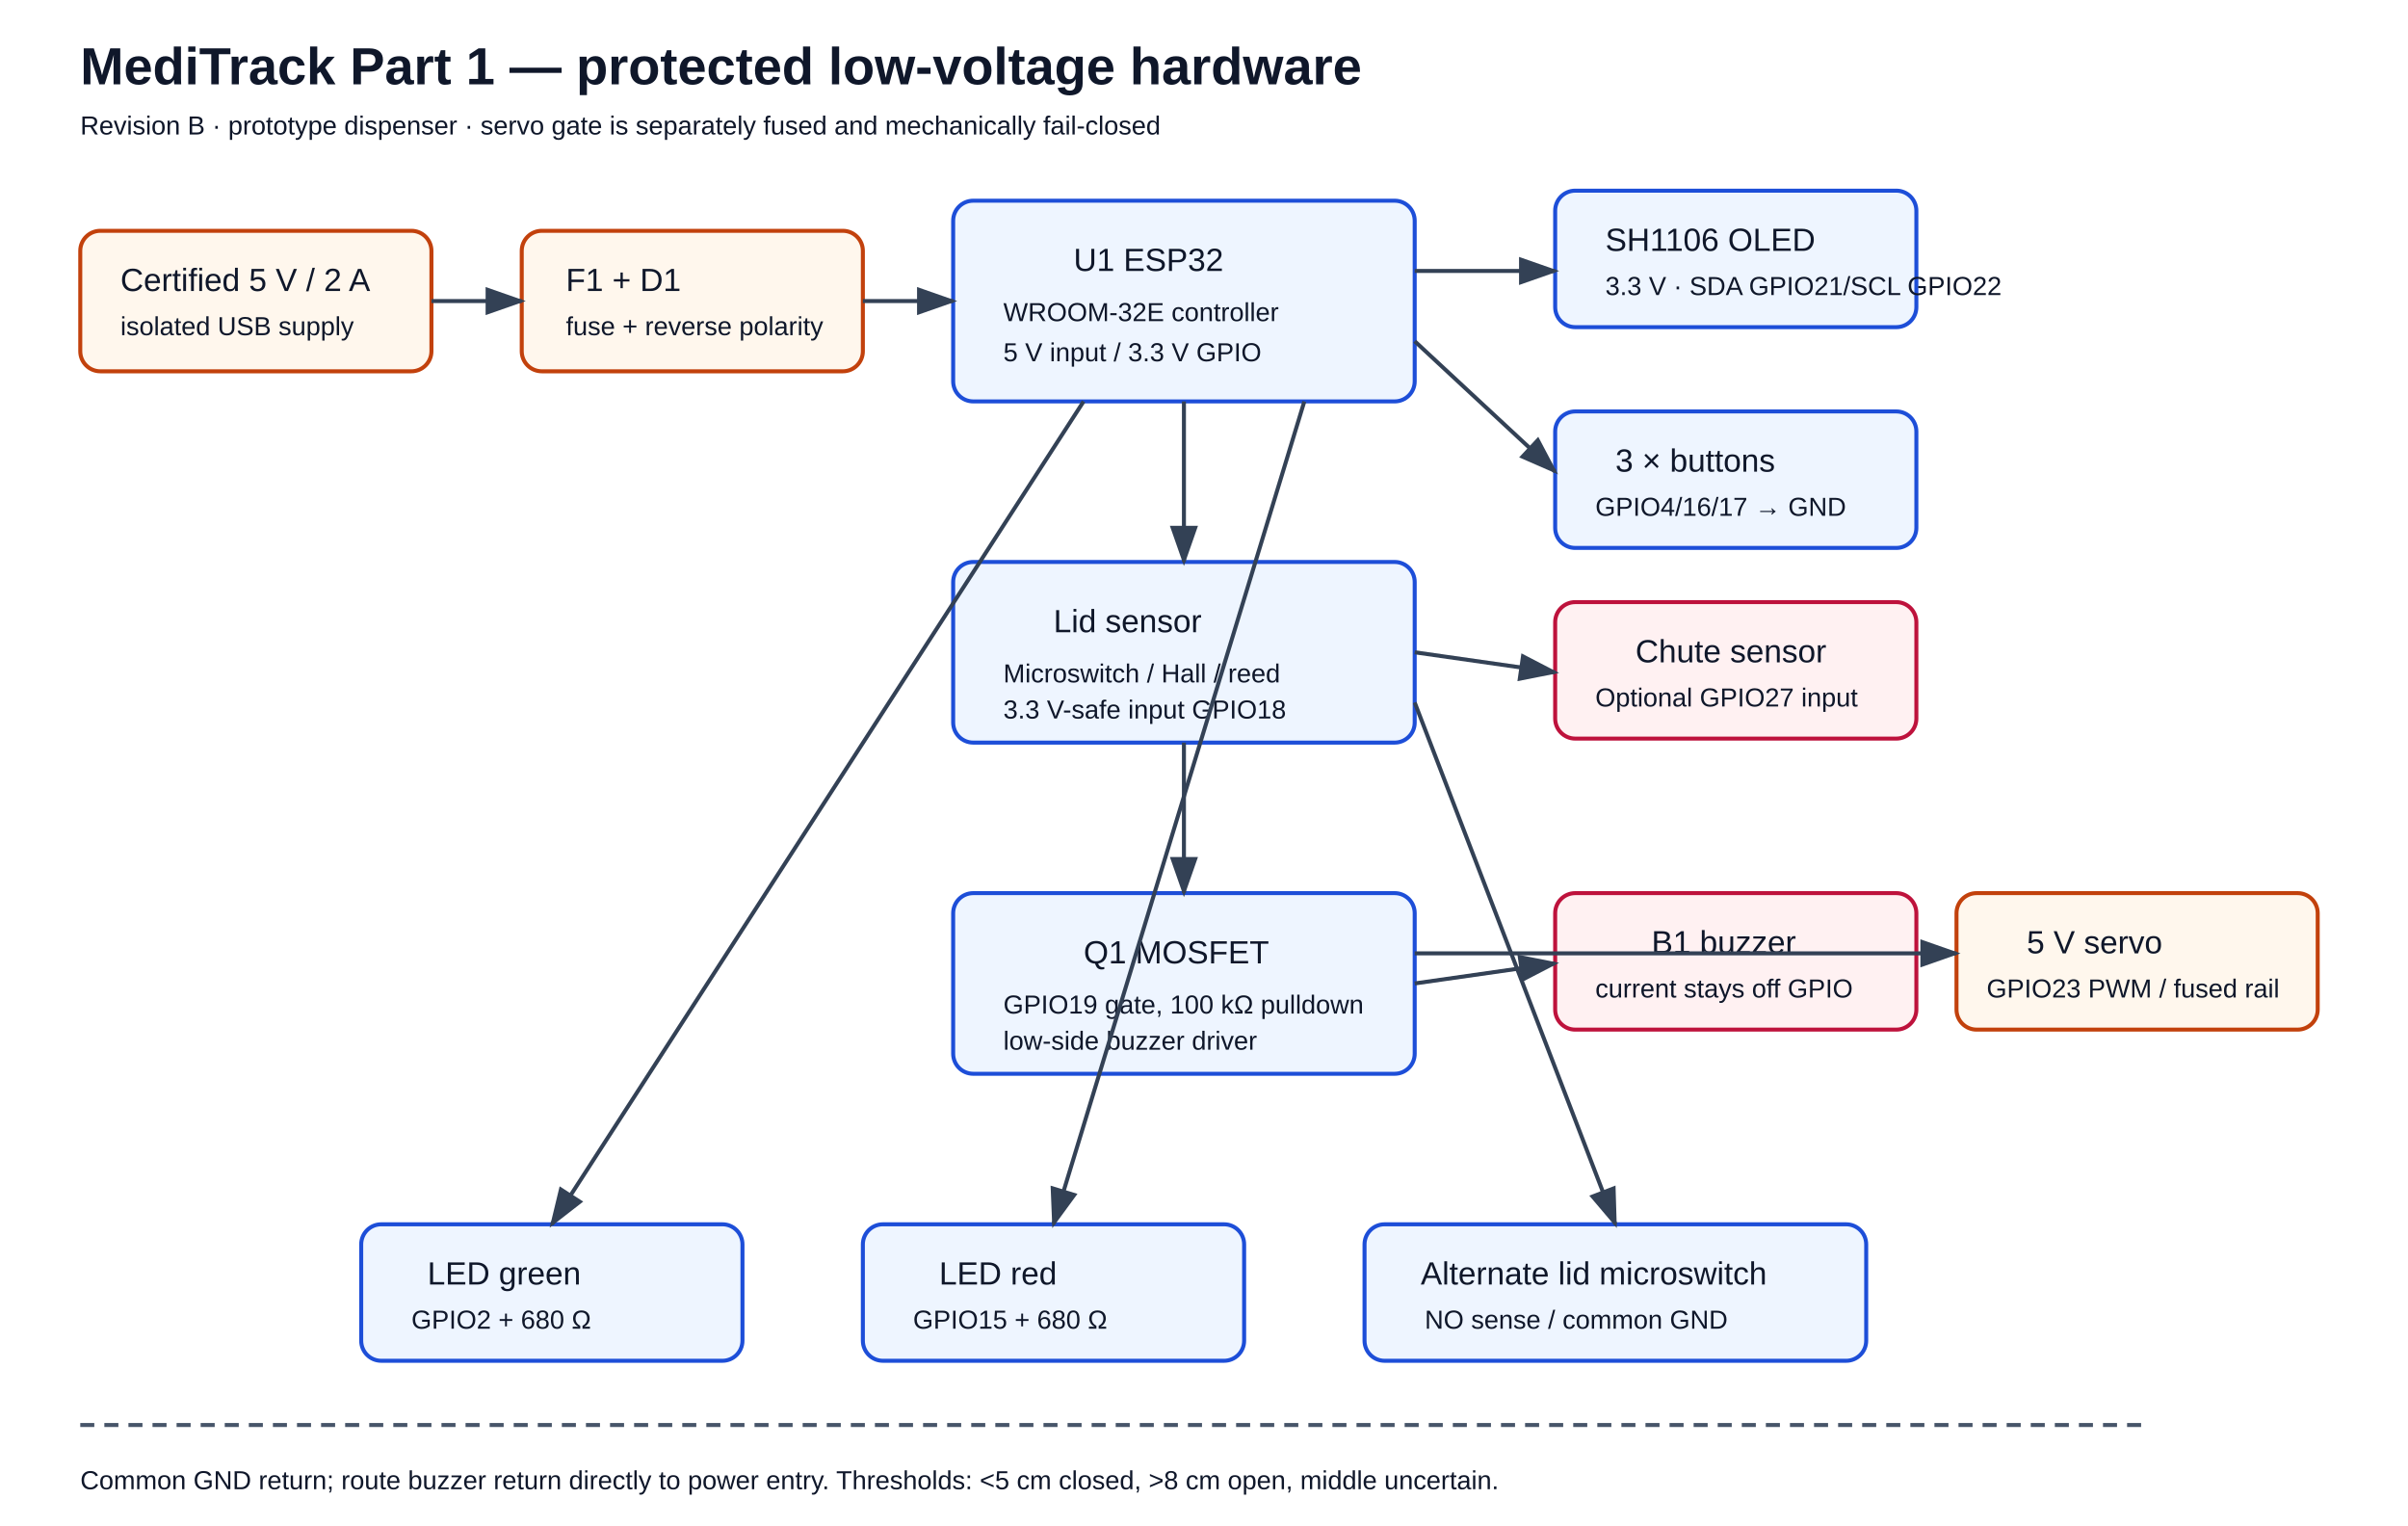
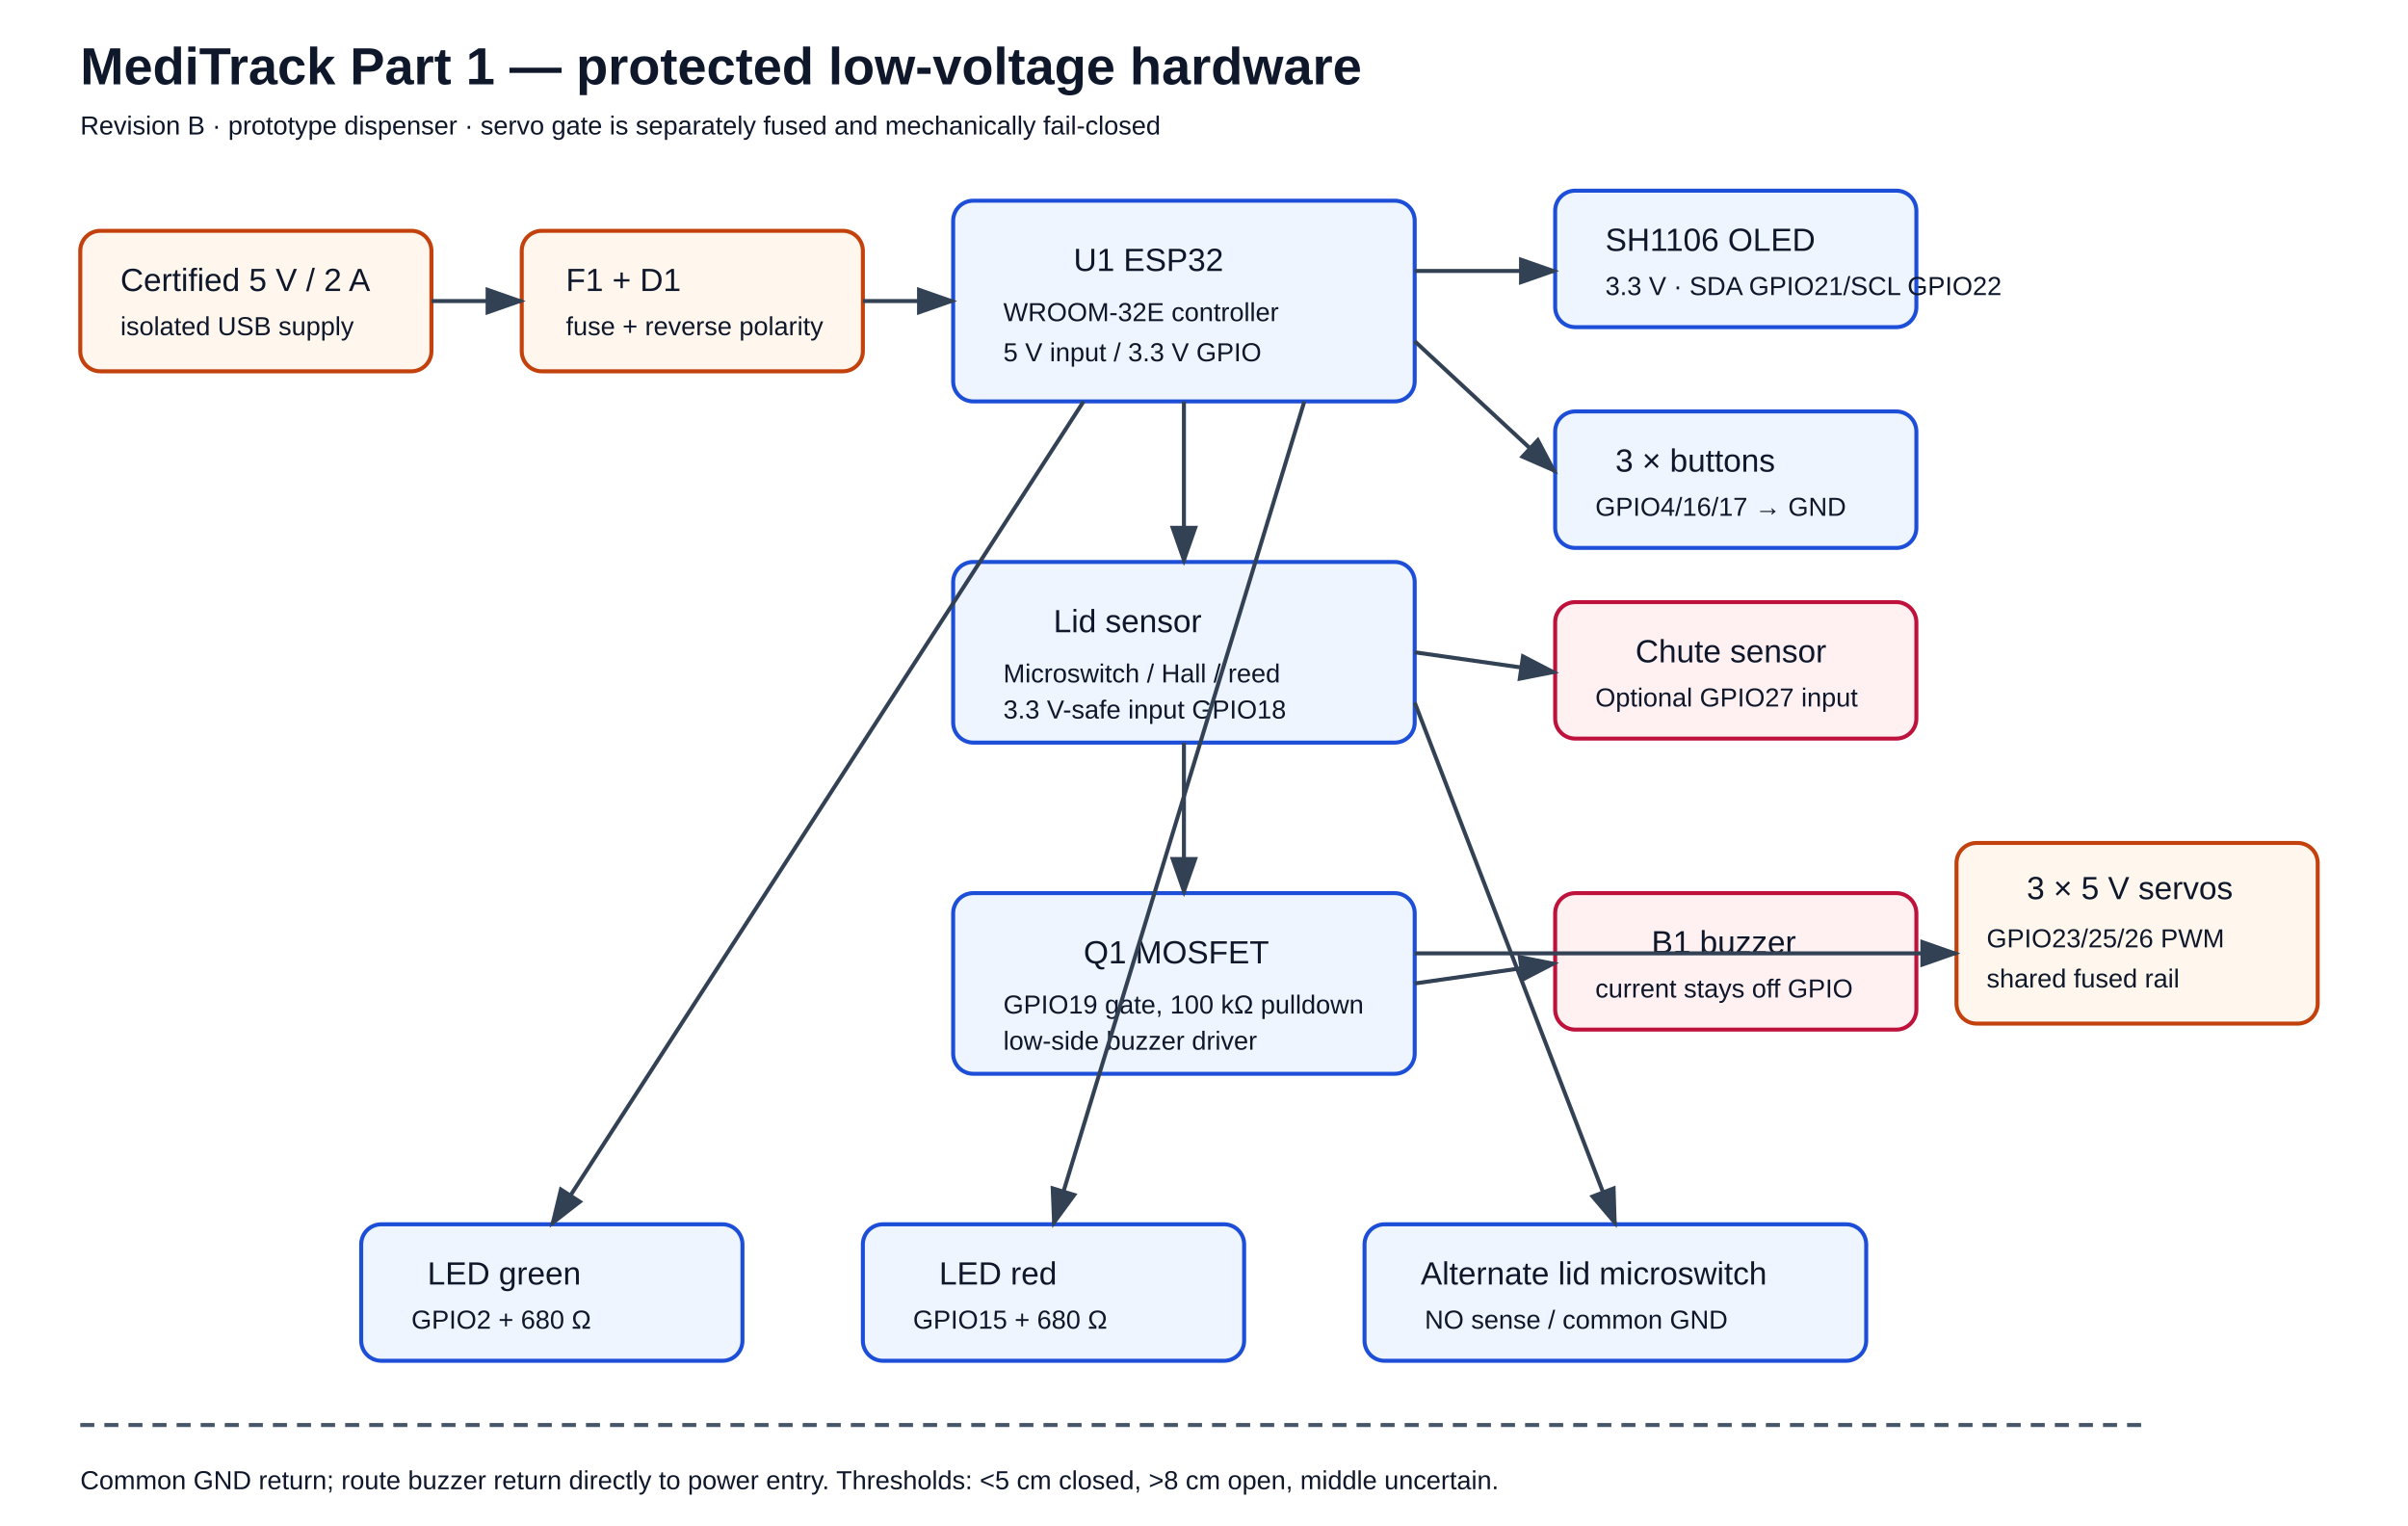
<svg xmlns="http://www.w3.org/2000/svg" width="1200" height="760" viewBox="0 0 1200 760">
  <style>
    .box{fill:#eef5ff;stroke:#1d4ed8;stroke-width:2;rx:10}
    .power{fill:#fff7ed;stroke:#c2410c;stroke-width:2;rx:10}
    .warn{fill:#fff1f2;stroke:#be123c;stroke-width:2;rx:10}
    .line{stroke:#334155;stroke-width:2;fill:none;marker-end:url(#arrow)}
    .ground{stroke:#475569;stroke-width:2;fill:none;stroke-dasharray:7 5}
    text{font-family:Arial,sans-serif;fill:#0f172a}.title{font-size:26px;font-weight:bold}.label{font-size:16px}.small{font-size:13px}
  </style>
  <defs>
    <marker id="arrow" markerWidth="10" markerHeight="7" refX="9" refY="3.5" orient="auto">
      <polygon points="0 0, 10 3.5, 0 7" fill="#334155" />
    </marker>
  </defs>
  <text x="40" y="42" class="title">MediTrack Part 1 — protected low-voltage hardware</text>
  <text x="40" y="67" class="small">Revision B · prototype dispenser · servo gate is separately fused and mechanically fail-closed</text>
  <rect x="40" y="115" width="175" height="70" class="power" />
  <text x="60" y="145" class="label">Certified 5 V / 2 A</text>
  <text x="60" y="167" class="small">isolated USB supply</text>
  <rect x="260" y="115" width="170" height="70" class="power" />
  <text x="282" y="145" class="label">F1 + D1</text>
  <text x="282" y="167" class="small">fuse + reverse polarity</text>
  <rect x="475" y="100" width="230" height="100" class="box" />
  <text x="535" y="135" class="label">U1 ESP32</text>
  <text x="500" y="160" class="small">WROOM-32E controller</text>
  <text x="500" y="180" class="small">5 V input / 3.3 V GPIO</text>
  <line x1="215" y1="150" x2="260" y2="150" class="line" />
  <line x1="430" y1="150" x2="475" y2="150" class="line" />
  <rect x="775" y="95" width="180" height="68" class="box" />
  <text x="800" y="125" class="label">SH1106 OLED</text>
  <text x="800" y="147" class="small">3.3 V · SDA GPIO21/SCL GPIO22</text>
  <line x1="705" y1="135" x2="775" y2="135" class="line" />
  <rect x="775" y="205" width="180" height="68" class="box" />
  <text x="805" y="235" class="label">3 × buttons</text>
  <text x="795" y="257" class="small">GPIO4/16/17 → GND</text>
  <line x1="705" y1="170" x2="775" y2="235" class="line" />
  <rect x="475" y="280" width="230" height="90" class="box" />
  <text x="525" y="315" class="label">Lid sensor</text>
  <text x="500" y="340" class="small">Microswitch / Hall / reed</text>
  <text x="500" y="358" class="small">3.3 V-safe input GPIO18</text>
  <line x1="590" y1="200" x2="590" y2="280" class="line" />
  <rect x="775" y="300" width="180" height="68" class="warn" />
  <text x="815" y="330" class="label">Chute sensor</text>
  <text x="795" y="352" class="small">Optional GPIO27 input</text>
  <line x1="705" y1="325" x2="775" y2="335" class="line" />
  <rect x="475" y="445" width="230" height="90" class="box" />
  <text x="540" y="480" class="label">Q1 MOSFET</text>
  <text x="500" y="505" class="small">GPIO19 gate, 100 kΩ pulldown</text>
  <text x="500" y="523" class="small">low-side buzzer driver</text>
  <line x1="590" y1="370" x2="590" y2="445" class="line" />
  <rect x="775" y="445" width="180" height="68" class="warn" />
  <text x="823" y="475" class="label">B1 buzzer</text>
  <text x="795" y="497" class="small">current stays off GPIO</text>
  <line x1="705" y1="490" x2="775" y2="480" class="line" />
-   <rect x="975" y="445" width="180" height="68" class="power" />
-   <text x="1010" y="475" class="label">5 V servo</text>
-   <text x="990" y="497" class="small">GPIO23 PWM / fused rail</text>
+   <rect x="975" y="420" width="180" height="90" class="power" />
+   <text x="1010" y="448" class="label">3 × 5 V servos</text>
+   <text x="990" y="472" class="small">GPIO23/25/26 PWM</text>
+   <text x="990" y="492" class="small">shared fused rail</text>
  <line x1="705" y1="475" x2="975" y2="475" class="line" />
  <rect x="180" y="610" width="190" height="68" class="box" />
  <text x="213" y="640" class="label">LED green</text>
  <text x="205" y="662" class="small">GPIO2 + 680 Ω</text>
  <rect x="430" y="610" width="190" height="68" class="box" />
  <text x="468" y="640" class="label">LED red</text>
  <text x="455" y="662" class="small">GPIO15 + 680 Ω</text>
  <rect x="680" y="610" width="250" height="68" class="box" />
  <text x="708" y="640" class="label">Alternate lid microswitch</text>
  <text x="710" y="662" class="small">NO sense / common GND</text>
  <line x1="540" y1="200" x2="275" y2="610" class="line" />
  <line x1="650" y1="200" x2="525" y2="610" class="line" />
  <line x1="705" y1="350" x2="805" y2="610" class="line" />
  <line x1="40" y1="710" x2="1070" y2="710" class="ground" />
  <text x="40" y="742" class="small">Common GND return; route buzzer return directly to power entry. Thresholds: &lt;5 cm closed, &gt;8 cm open, middle uncertain.</text>
</svg>
